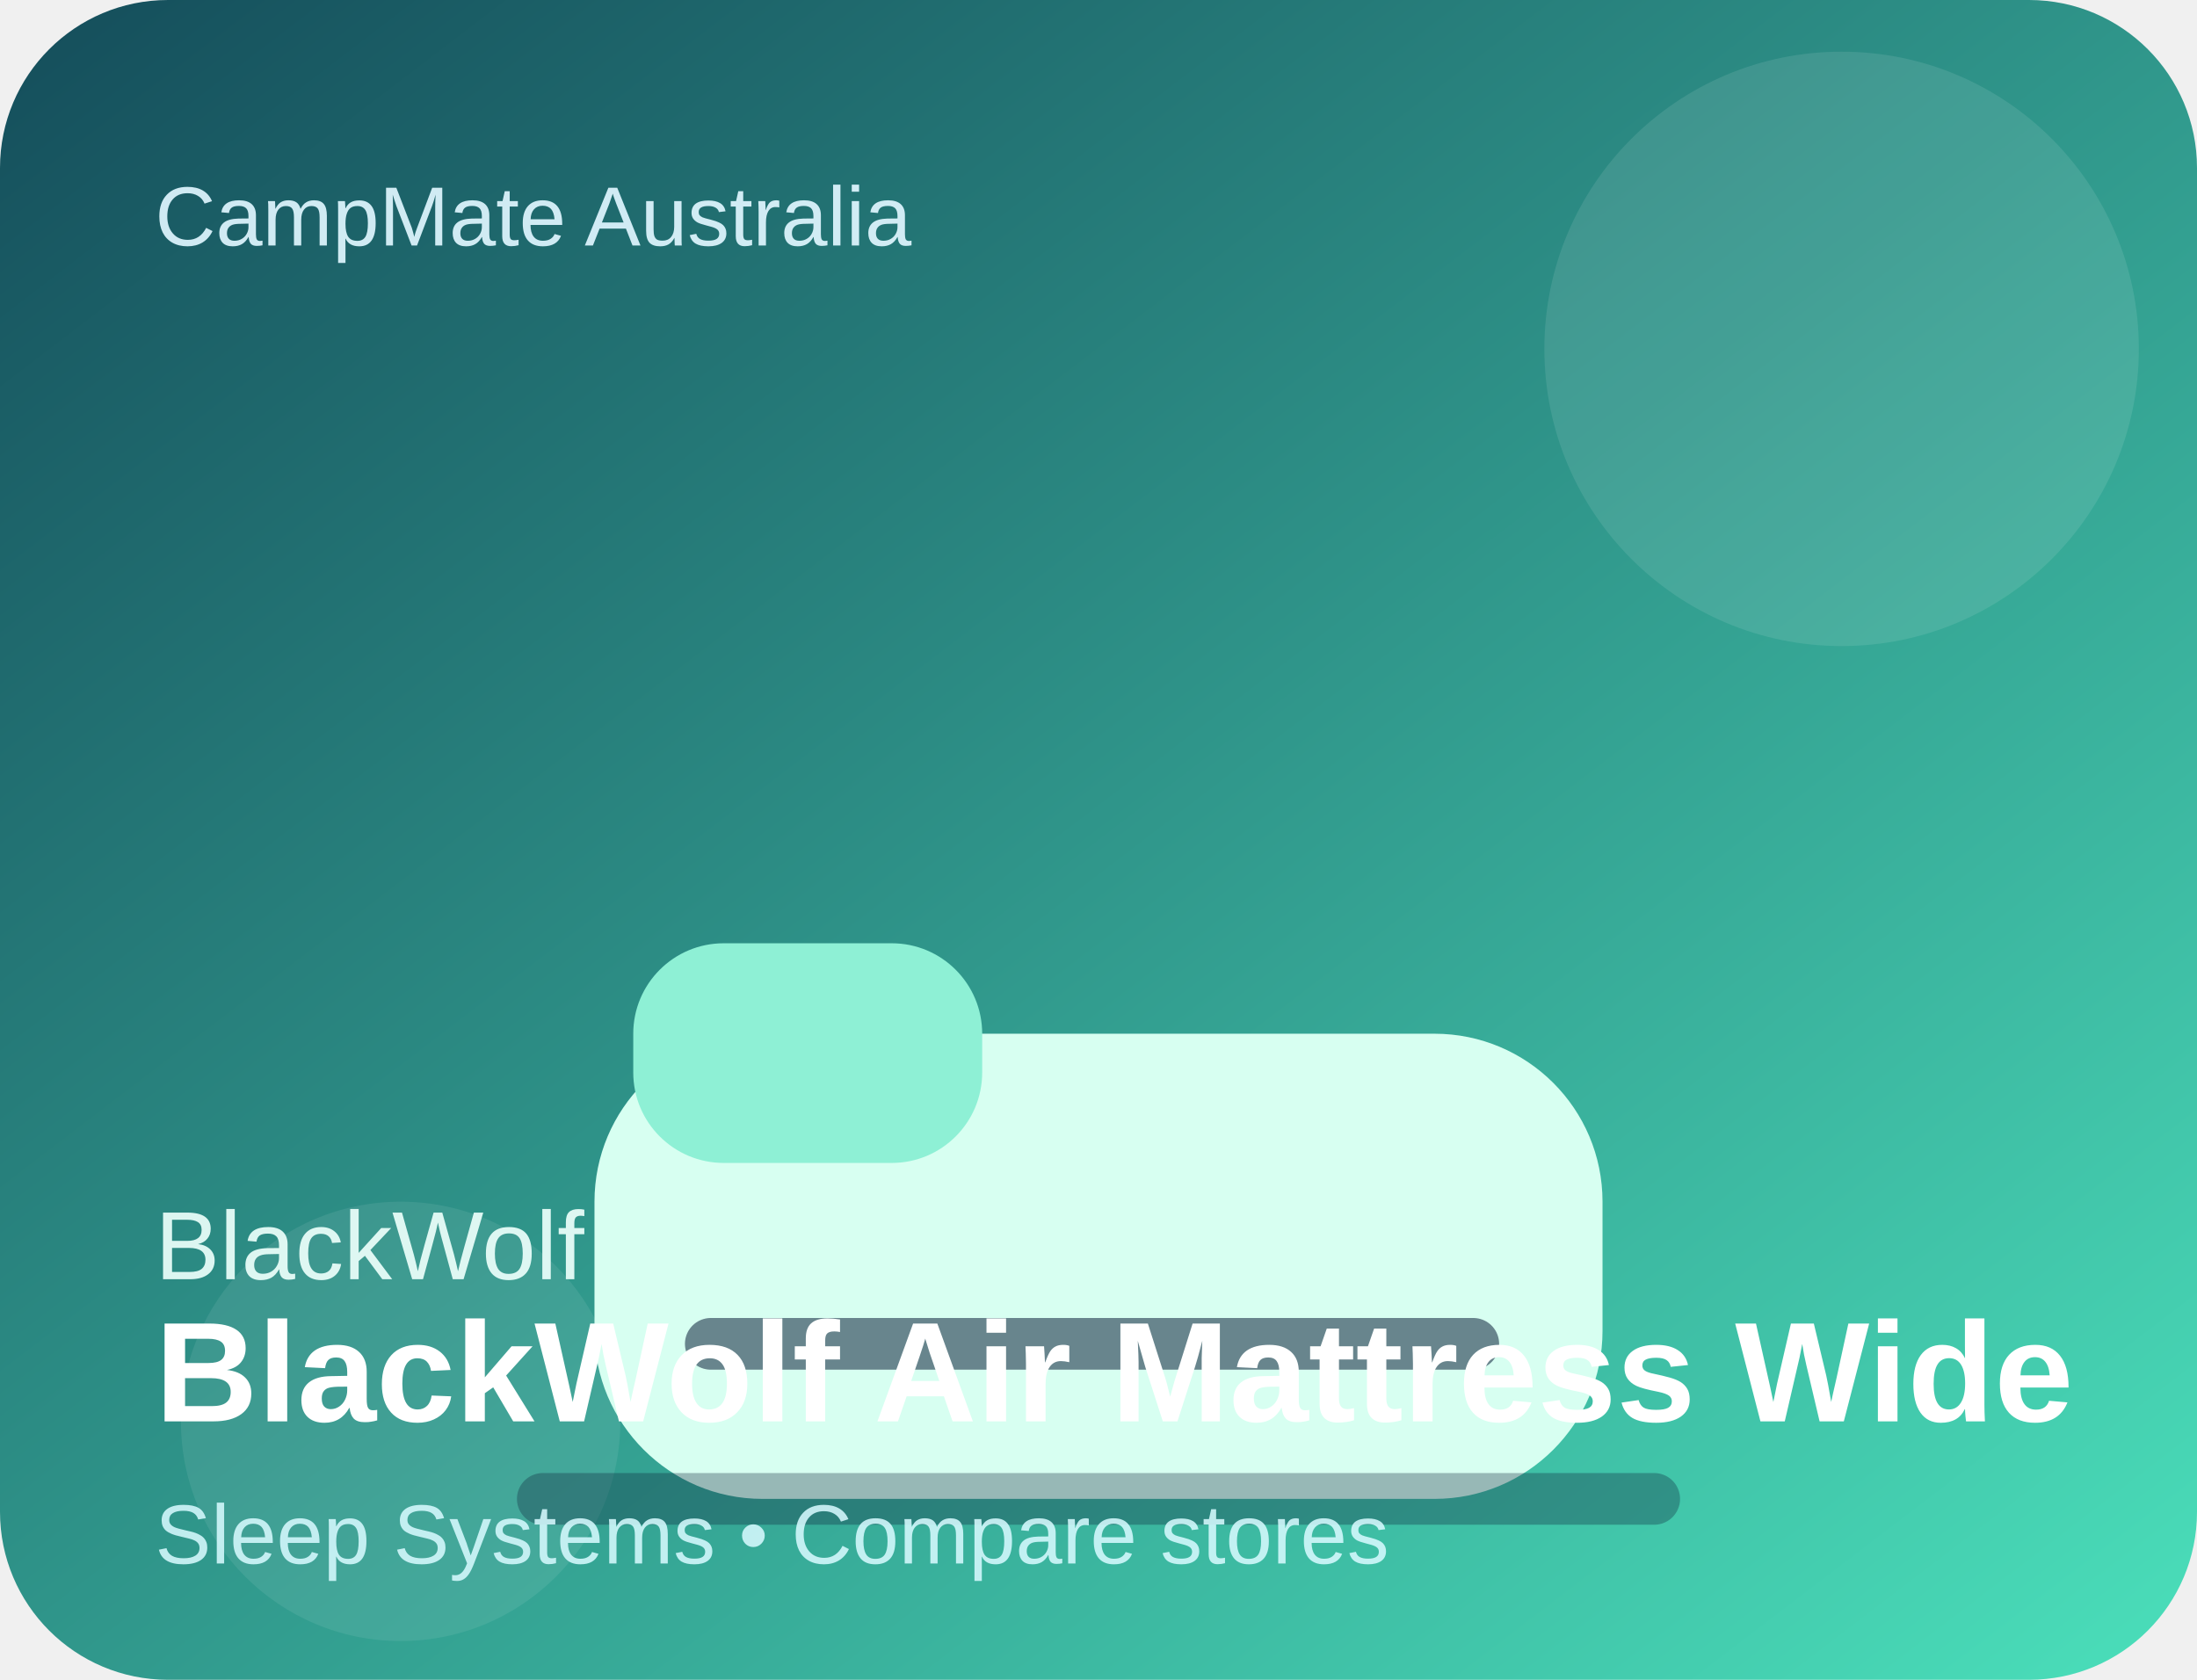
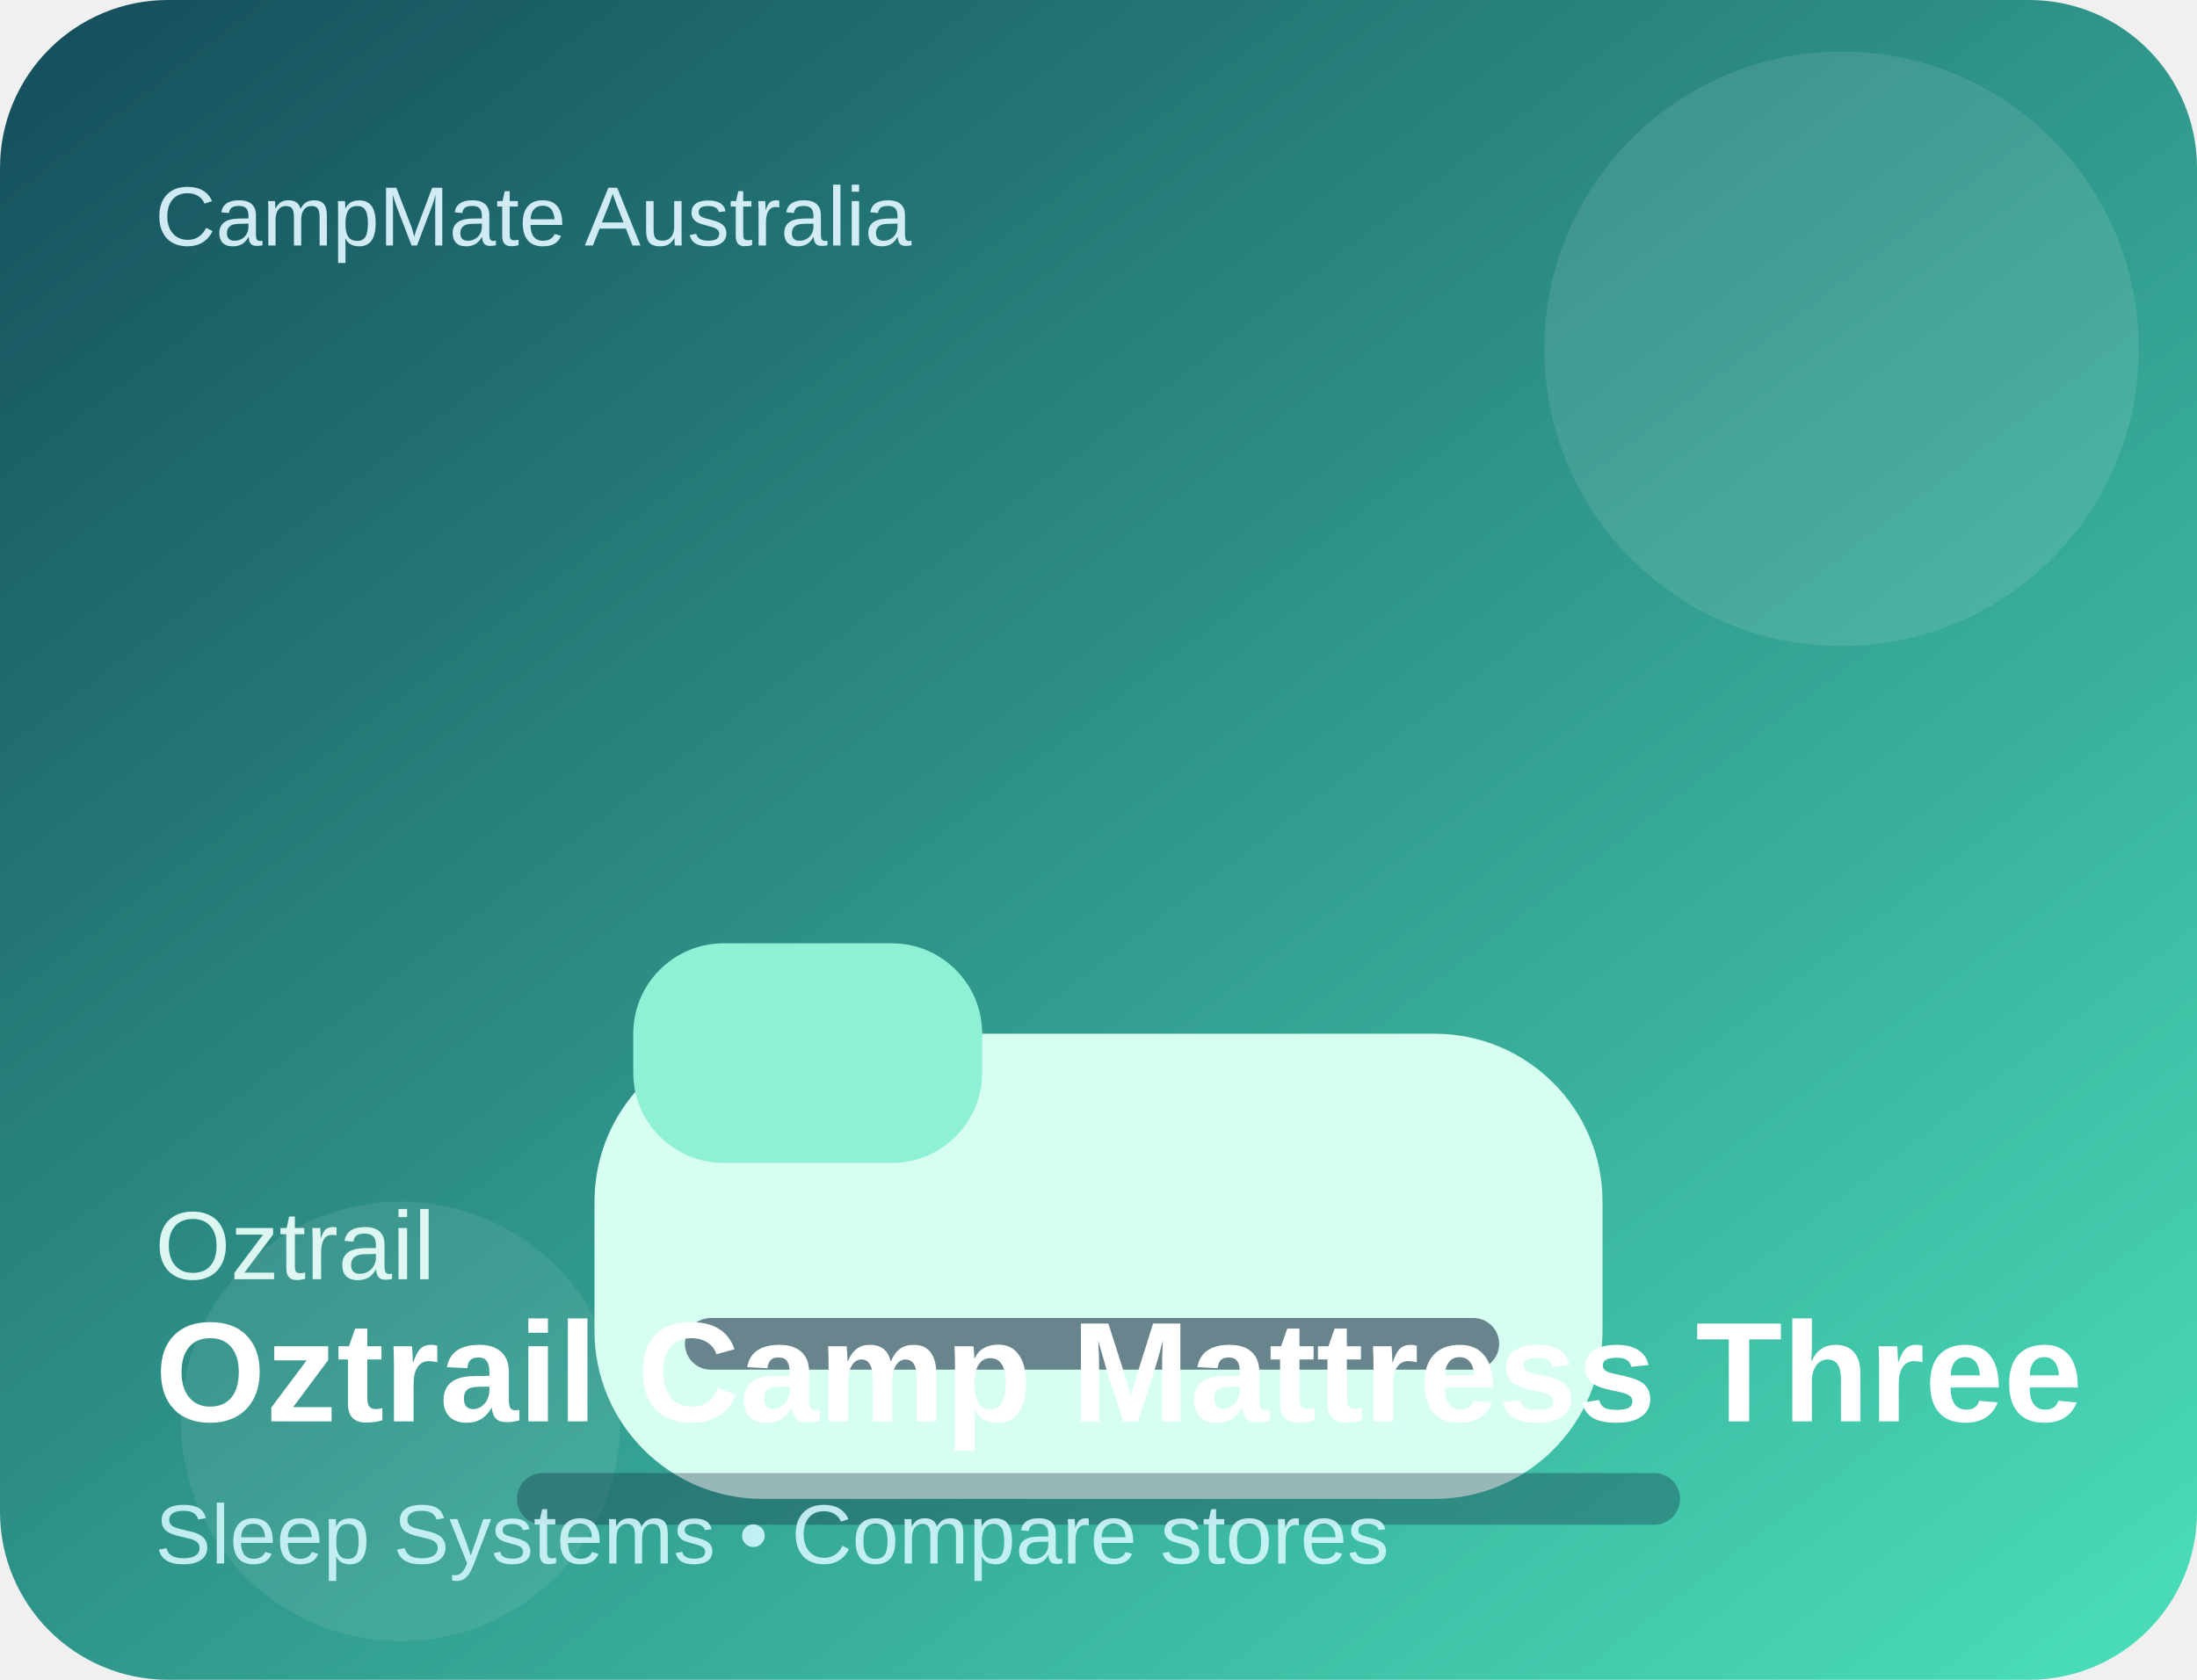
- <svg xmlns="http://www.w3.org/2000/svg" viewBox="0 0 340 260" role="img" aria-label="BlackWolf Air Mattress Wide 166">
+ <svg xmlns="http://www.w3.org/2000/svg" viewBox="0 0 340 260" role="img" aria-label="Oztrail Camp Mattress Three Season 77">
  <defs>
    <linearGradient id="g" x1="0" y1="0" x2="1" y2="1">
      <stop offset="0%" stop-color="#144c5a" />
      <stop offset="100%" stop-color="#4be0bb" />
    </linearGradient>
  </defs>
  <rect width="340" height="260" rx="26" fill="url(#g)" />
  <circle cx="285" cy="54" r="46" fill="#ffffff" opacity="0.10" />
  <circle cx="62" cy="220" r="34" fill="#ffffff" opacity="0.08" />
  <rect x="92" y="160" width="156" height="72" rx="26" fill="#d7fff1" />
  <rect x="98" y="146" width="54" height="34" rx="14" fill="#8ef0d5" />
  <path d="M110 208 h118" stroke="#0c203a" stroke-width="8" stroke-linecap="round" opacity="0.55" />
  <path d="M84 232 h172" stroke="#0c203a" stroke-width="8" stroke-linecap="round" opacity="0.32" />
  <text x="24" y="38" font-family="Arial, Helvetica, sans-serif" font-size="13" fill="#dff6ff" opacity="0.92">CampMate Australia</text>
-   <text x="24" y="198" font-family="Arial, Helvetica, sans-serif" font-size="15" fill="#ecfffb" opacity="0.92">BlackWolf</text>
-   <text x="24" y="220" font-family="Arial, Helvetica, sans-serif" font-size="22" font-weight="700" fill="#ffffff">BlackWolf Air Mattress Wide </text>
+   <text x="24" y="198" font-family="Arial, Helvetica, sans-serif" font-size="15" fill="#ecfffb" opacity="0.92">Oztrail</text>
+   <text x="24" y="220" font-family="Arial, Helvetica, sans-serif" font-size="22" font-weight="700" fill="#ffffff">Oztrail Camp Mattress Three </text>
  <text x="24" y="242" font-family="Arial, Helvetica, sans-serif" font-size="13" fill="#d8faff" opacity="0.86">Sleep Systems • Compare stores</text>
</svg>
